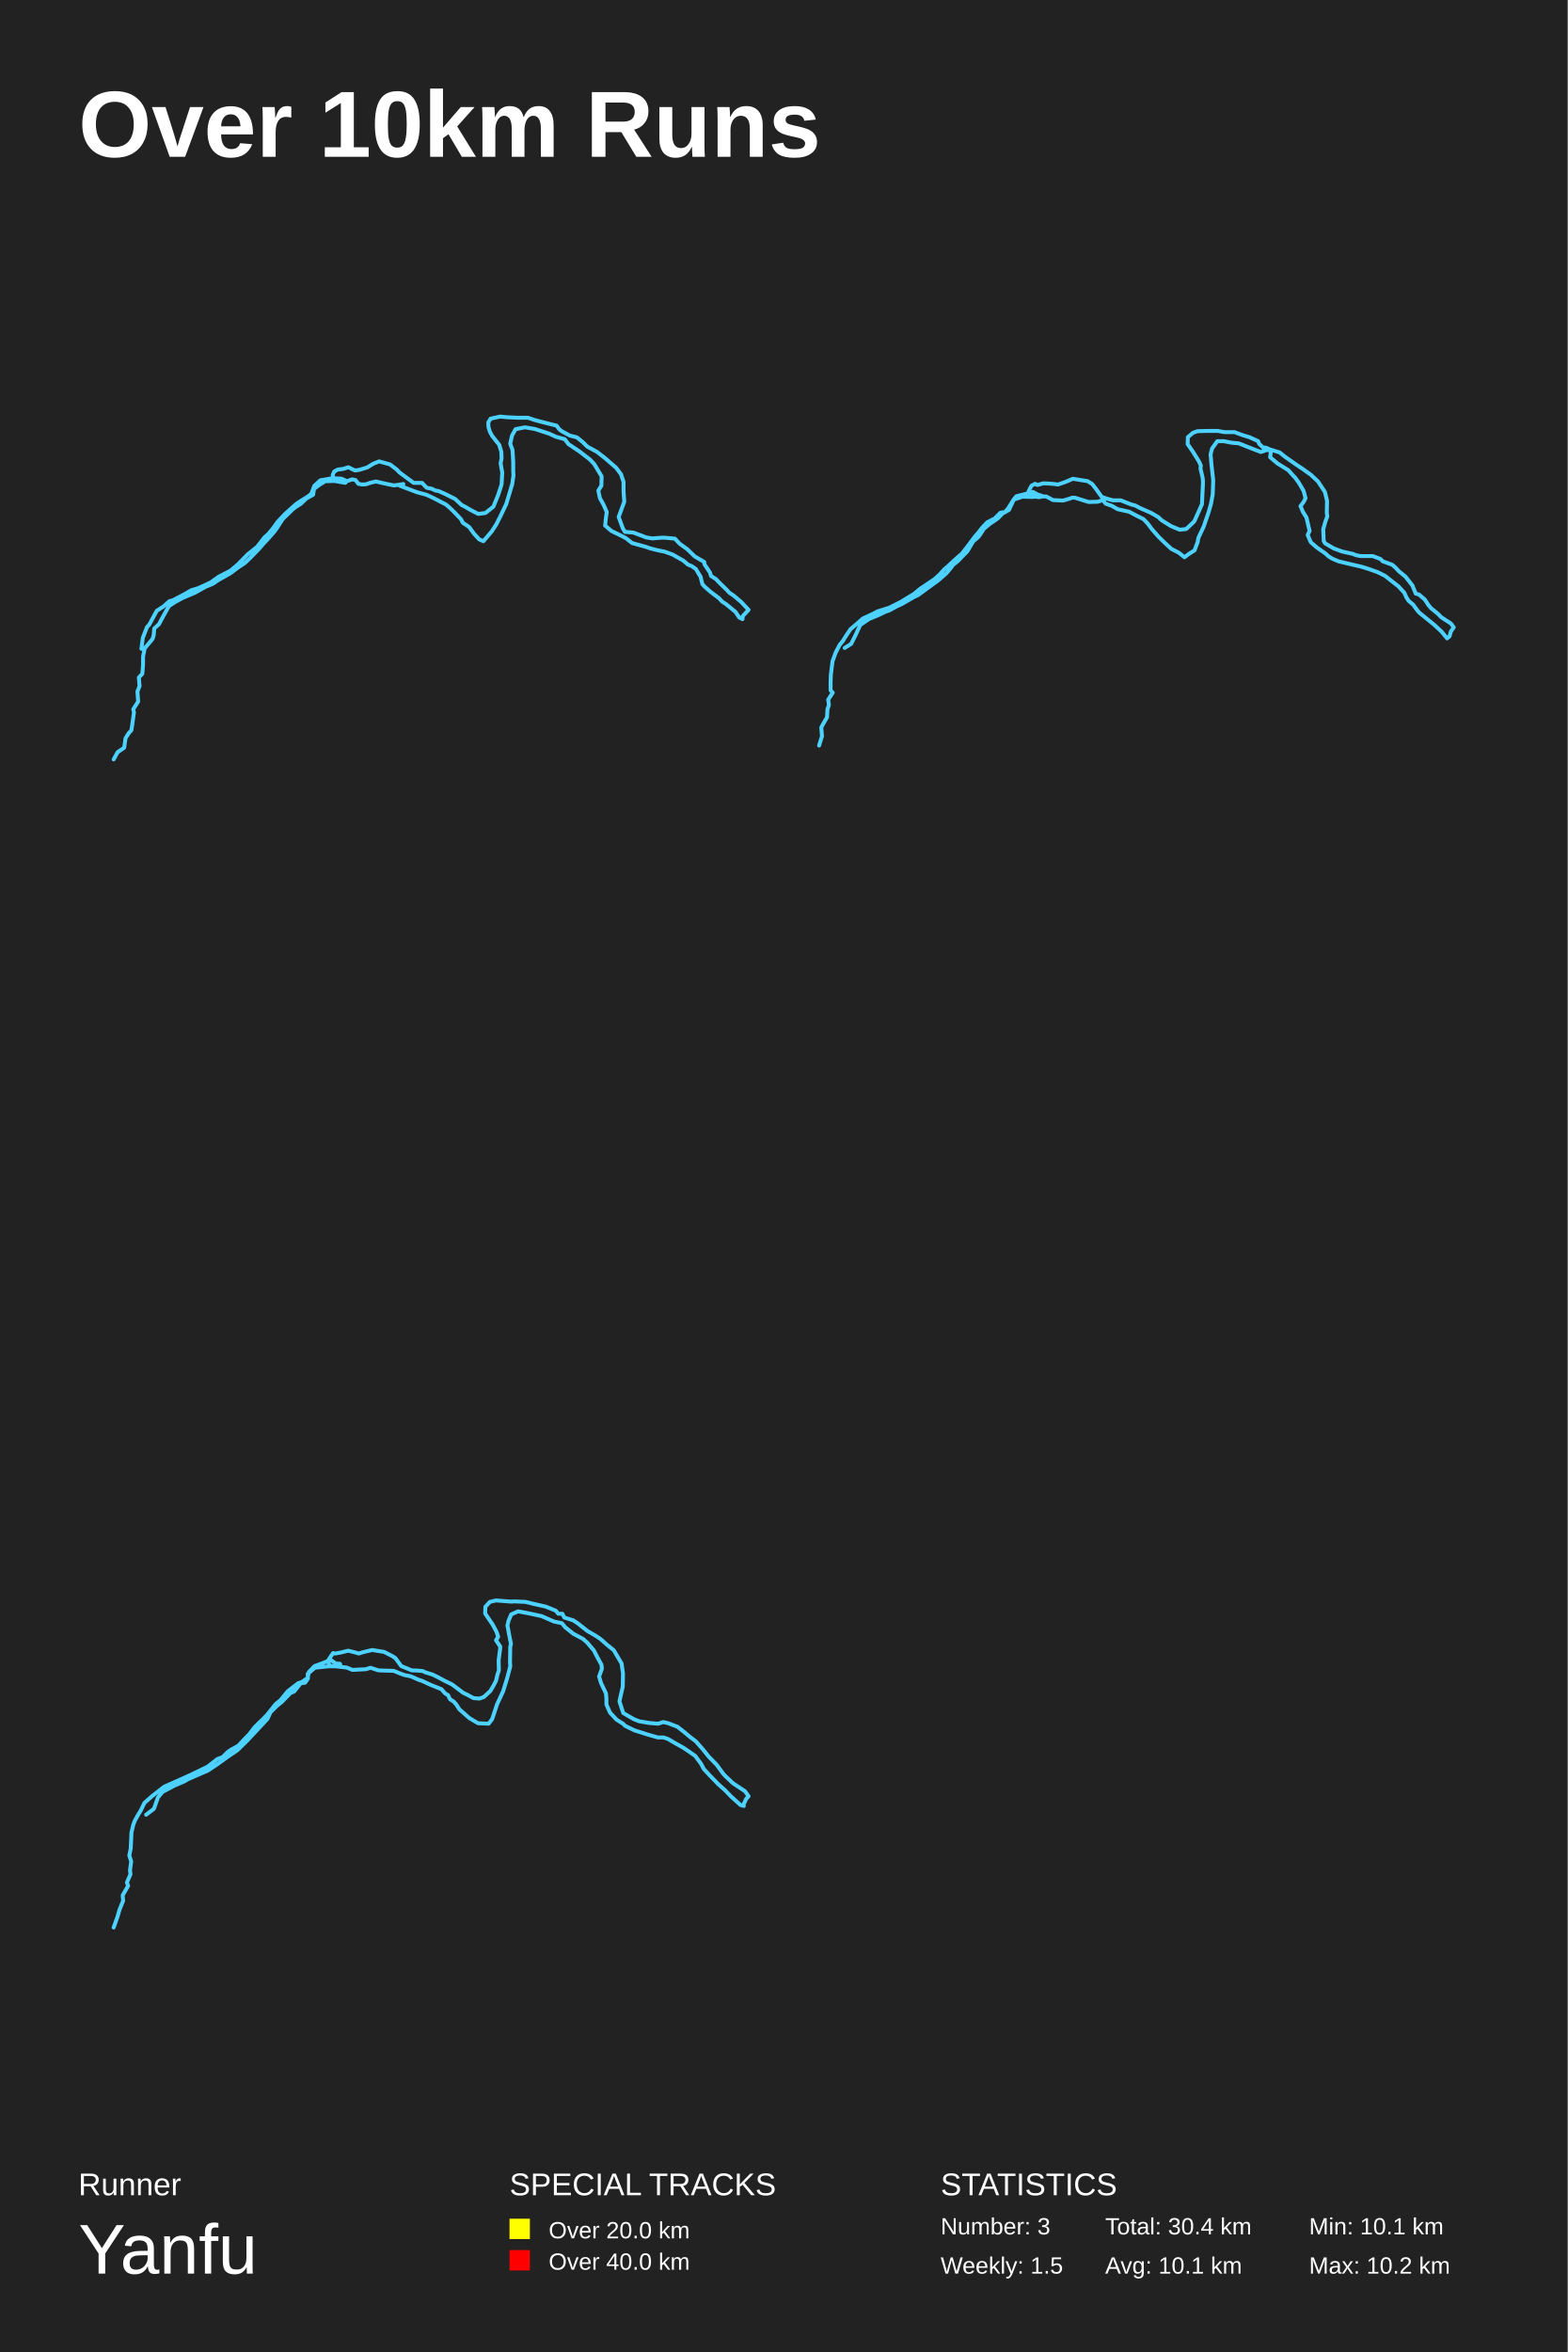
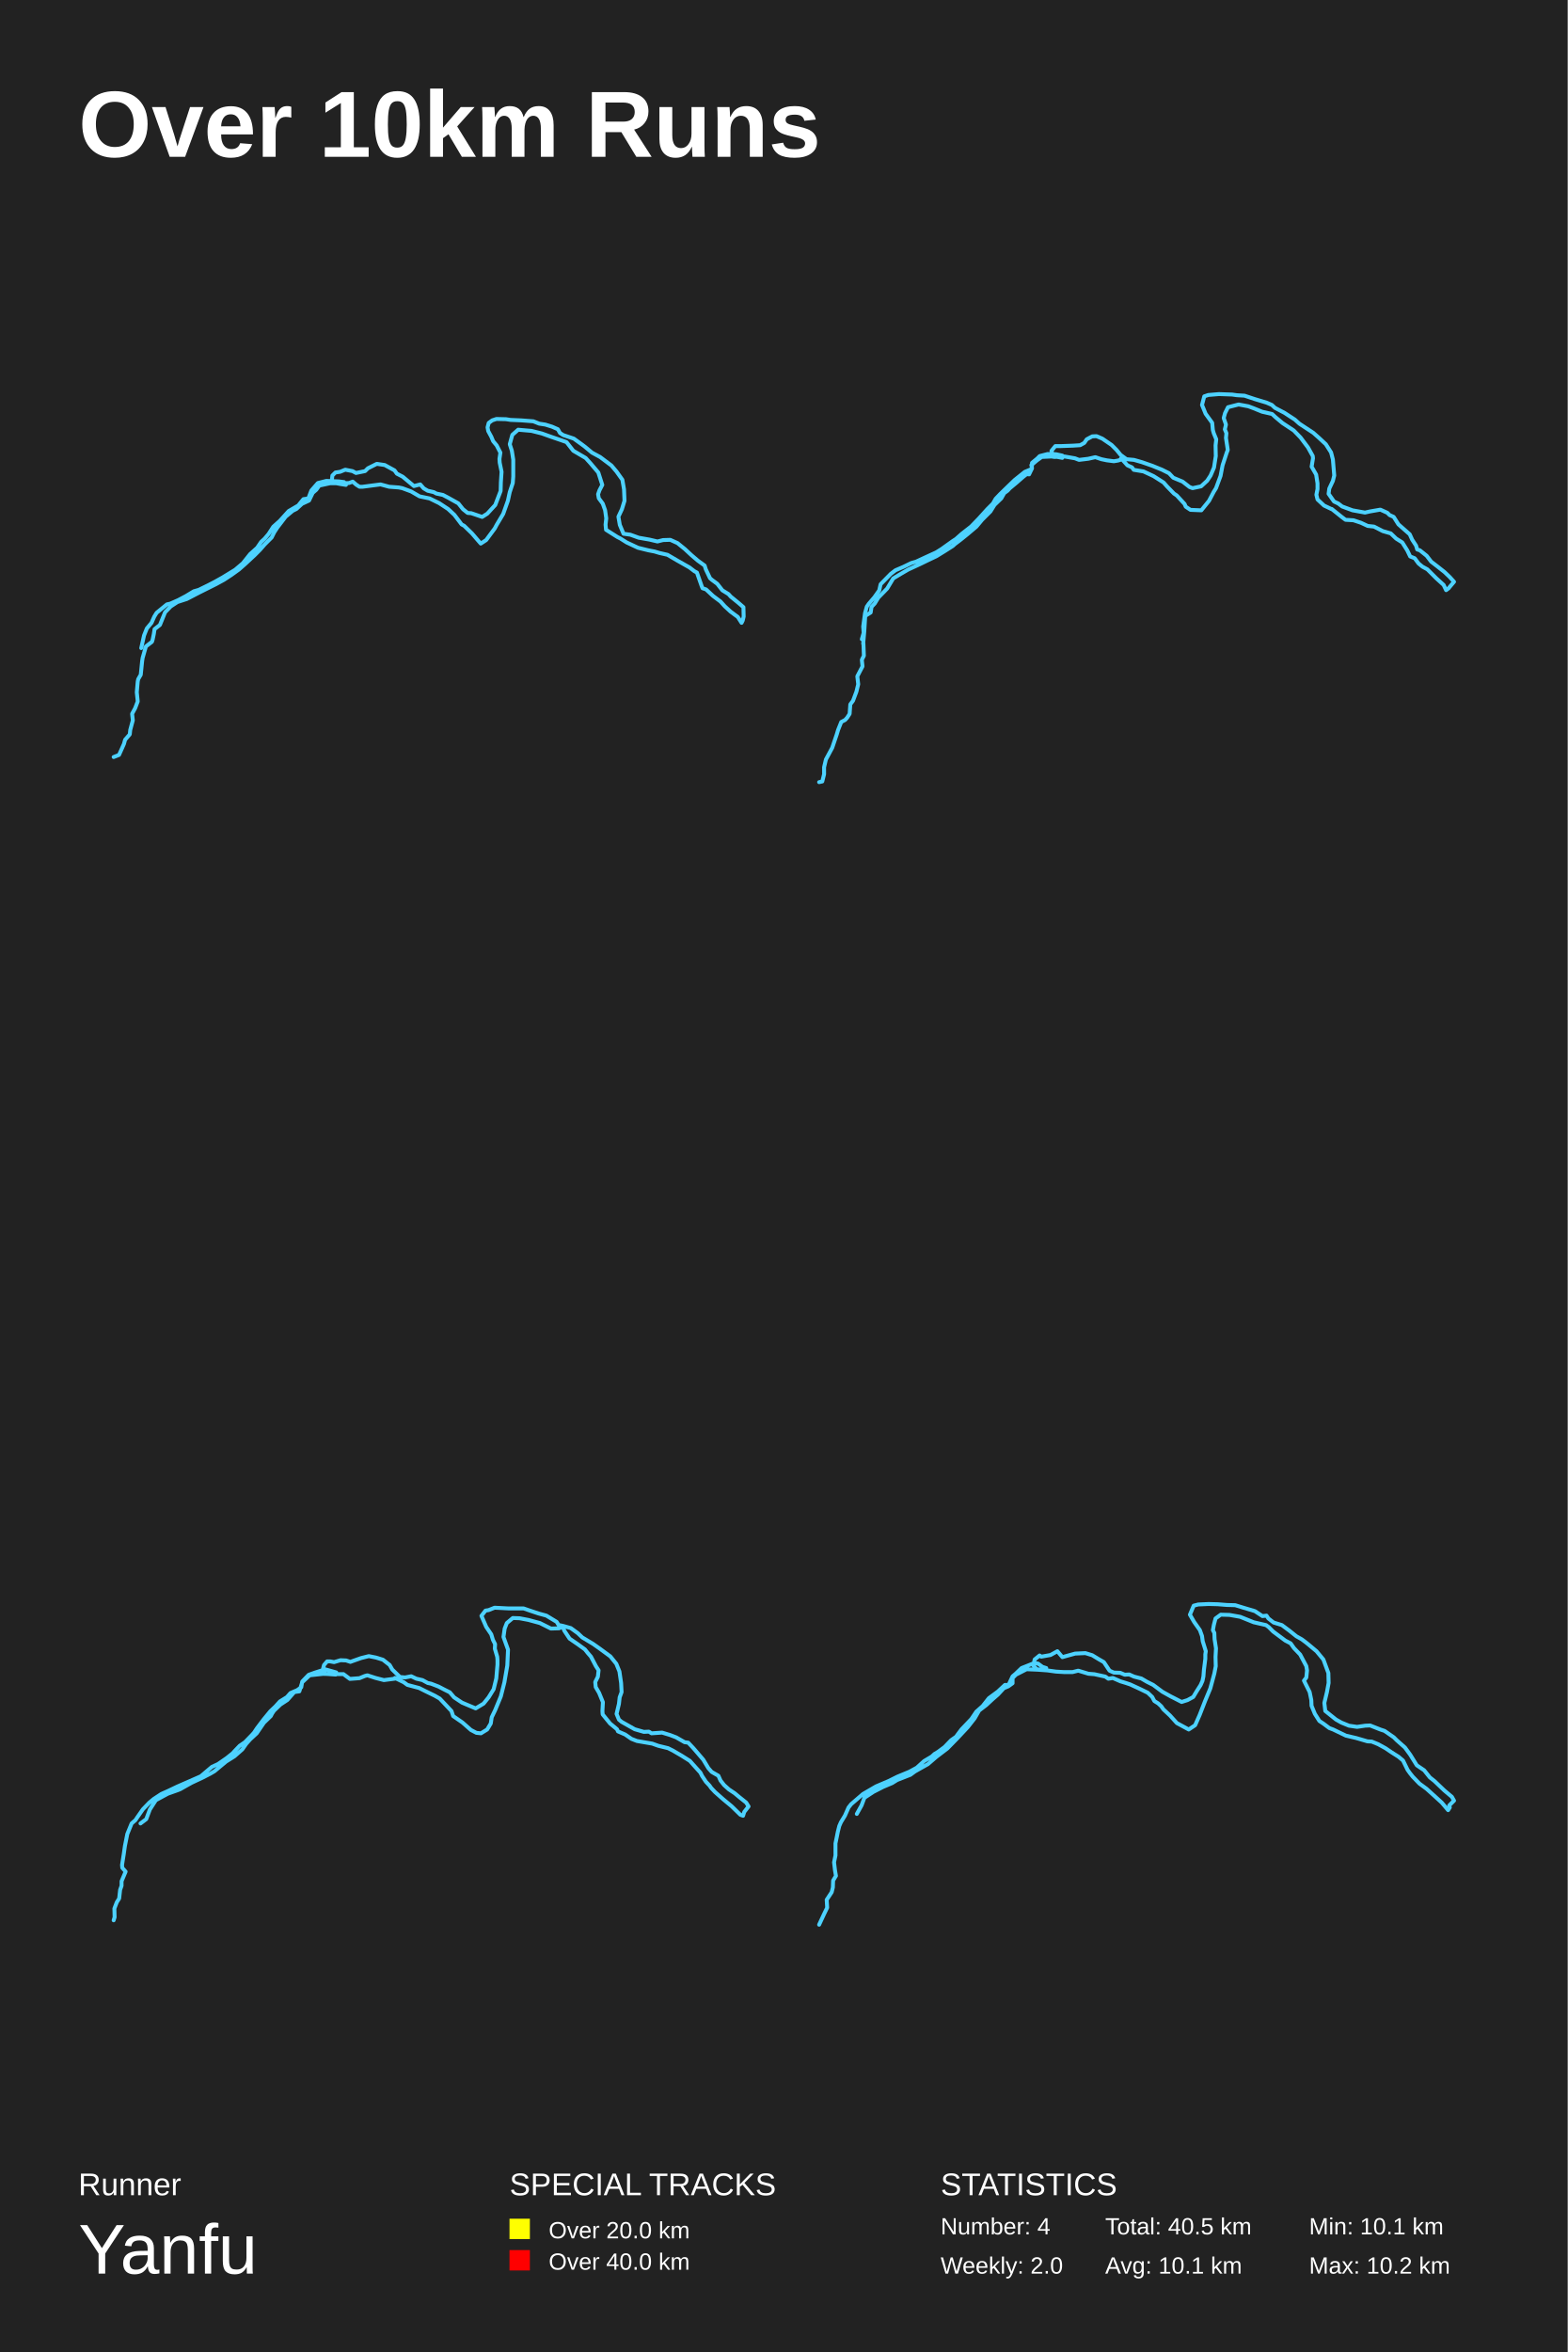
<svg xmlns="http://www.w3.org/2000/svg" baseProfile="full" height="300mm" version="1.1" viewBox="0,0,200,300" width="200mm">
  <defs />
  <rect fill="#222222" height="300" width="200" x="0" y="0" />
  <text fill="#FFFFFF" style="font-size:12px; font-family:Arial; font-weight:bold;" x="10" y="20">Over 10km Runs</text>
  <text fill="#FFFFFF" style="font-size:4px; font-family:Arial" x="10" y="280">Runner</text>
  <text fill="#FFFFFF" style="font-size:9px; font-family:Arial" x="10" y="290">Yanfu</text>
  <text fill="#FFFFFF" style="font-size:4px; font-family:Arial" x="65" y="280">SPECIAL TRACKS</text>
  <rect fill="yellow" height="2.6" width="2.6" x="65" y="283" />
  <text fill="#FFFFFF" style="font-size:3px; font-family:Arial" x="70" y="285.5">Over 20.0 km</text>
  <rect fill="red" height="2.6" width="2.6" x="65" y="287" />
  <text fill="#FFFFFF" style="font-size:3px; font-family:Arial" x="70" y="289.5">Over 40.0 km</text>
  <text fill="#FFFFFF" style="font-size:4px; font-family:Arial" x="120" y="280">STATISTICS</text>
-   <text fill="#FFFFFF" style="font-size:3px; font-family:Arial" x="120" y="285">Number: 3</text>
-   <text fill="#FFFFFF" style="font-size:3px; font-family:Arial" x="120" y="290">Weekly: 1.5</text>
-   <text fill="#FFFFFF" style="font-size:3px; font-family:Arial" x="141" y="285">Total: 30.4 km</text>
+   <text fill="#FFFFFF" style="font-size:3px; font-family:Arial" x="120" y="285">Number: 4</text>
+   <text fill="#FFFFFF" style="font-size:3px; font-family:Arial" x="120" y="290">Weekly: 2.0</text>
+   <text fill="#FFFFFF" style="font-size:3px; font-family:Arial" x="141" y="285">Total: 40.5 km</text>
  <text fill="#FFFFFF" style="font-size:3px; font-family:Arial" x="141" y="290">Avg: 10.1 km</text>
  <text fill="#FFFFFF" style="font-size:3px; font-family:Arial" x="167" y="285">Min: 10.1 km</text>
  <text fill="#FFFFFF" style="font-size:3px; font-family:Arial" x="167" y="290">Max: 10.2 km</text>
-   <polyline fill="none" opacity="1" points="14.5,96.863 15.006,95.941 15.839,95.375 16.018,94.155 16.434,93.5 16.762,93.143 16.881,92.369 17.089,90.88 17,90.464 17.625,89.481 17.535,88.201 17.803,87.517 17.714,86.415 18.16,85.939 18.249,84.778 18.249,83.766 18.458,82.695 19.41,81.564 19.529,81.325 19.618,80.938 19.678,80.165 20.273,79.629 20.898,78.468 21.553,77.307 22.326,76.801 23.308,76.265 24.856,75.61 26.254,74.836 27.177,74.449 27.831,74.003 29.409,73.11 30.271,72.455 31.253,71.8 31.997,71.086 33.009,70.044 33.604,69.359 34.11,68.823 35.003,67.811 35.301,67.395 36.074,66.204 37.324,64.984 37.741,64.656 38.366,64.269 39.08,63.585 39.943,63.108 40.062,62.364 40.716,61.858 41.49,61.382 42.561,61.352 42.948,61.382 44.258,61.382 44.912,61.144 45.359,61.233 45.716,61.709 46.192,61.799 46.698,61.769 47.204,61.59 47.947,61.412 49.376,61.739 50.269,61.918 51.459,61.739 50.983,61.947 53.185,62.781 54.405,63.108 55.298,63.525 56.904,64.359 57.351,64.745 57.886,65.252 58.511,65.906 58.839,66.264 59.047,66.68 59.85,67.216 60.475,68.079 61.13,68.794 61.666,69.032 62.737,67.782 63.332,66.859 63.868,65.787 64.582,64.299 64.969,63.019 65.356,61.709 65.504,60.638 65.475,60.102 65.475,58.941 65.385,57.393 65.088,56.589 65.326,55.548 65.772,54.744 66.963,54.506 68.212,54.714 70.057,55.309 70.891,55.696 72.051,56.024 72.527,56.649 73.956,57.602 75.265,58.614 75.801,59.179 76.753,60.757 76.723,61.947 76.336,62.573 76.396,62.9 76.544,63.555 76.991,64.359 77.407,65.311 77.288,66.145 77.199,67.037 78.003,67.722 79.342,68.377 79.848,68.645 80.651,69.27 82.377,69.746 82.972,69.955 83.924,70.193 84.817,70.371 85.799,70.729 87.168,71.502 87.763,72.009 88.269,72.217 88.775,72.574 89.37,73.556 89.608,74.509 89.906,74.836 90.65,75.491 91.721,76.295 92.137,76.741 92.643,77.069 93.834,78.051 94.31,78.765 94.726,78.974 94.756,78.587 95.5,77.783 94.548,76.771 93.596,75.967 93.06,75.61 92.673,75.194 91.661,74.211 91.334,73.854 90.709,73.467 90.59,73.05 89.876,71.979 89.846,71.681 88.626,70.967 87.674,70.044 86.722,69.359 86.097,68.704 84.817,68.585 84.371,68.585 83.24,68.675 82.466,68.556 80.8,67.93 79.729,67.841 79.461,67.395 78.925,65.936 79.193,65.222 79.639,64.001 79.55,62.662 79.55,61.471 79.223,60.489 78.598,59.655 77.259,58.495 76.158,57.631 74.938,56.976 74.372,56.411 73.598,55.786 72.676,55.548 71.634,54.982 71.337,54.744 71.01,54.297 69.968,54.03 69.016,53.791 68.242,53.583 67.349,53.285 66.129,53.285 64.79,53.226 63.808,53.137 63.243,53.256 62.588,53.404 62.291,53.881 62.32,54.476 62.499,55.071 62.796,55.607 63.332,56.292 63.689,56.738 63.957,57.631 63.987,58.465 63.868,59.12 64.076,60.28 63.987,61.799 63.54,63.168 62.945,64.626 61.934,65.43 61.011,65.549 60.029,65.043 59.315,64.626 58.898,64.418 58.065,63.644 57.41,63.317 56.756,62.989 55.952,62.632 55.565,62.573 55.06,62.334 54.435,62.215 53.839,61.59 53.096,61.59 52.768,61.59 50.953,60.251 50.626,59.894 49.763,59.239 48.364,58.852 47.62,59.149 46.846,59.626 45.864,59.923 45.299,60.013 44.436,59.596 43.811,59.804 43.097,59.894 42.651,60.132 42.442,60.578 42.561,61.144 42.859,61.382 44.049,61.59 44.228,61.352 43.543,61.054 42.413,60.995 40.865,61.263 40.091,61.977 39.734,62.959 39.258,63.346 38.247,63.972 37.77,64.299 36.402,65.519 35.42,66.561 34.824,67.395 34.199,68.139 33.753,68.526 33.247,69.181 32.801,69.746 31.581,70.729 30.331,72.009 29.409,72.782 27.861,73.586 26.909,74.271 26.224,74.598 25.302,75.015 24.409,75.283 23.427,75.848 22.058,76.563 21.612,76.682 20.838,77.366 20.005,77.902 19.678,78.498 19.053,79.658 18.755,79.986 18.22,81.355 18.041,82.754" stroke="#4DD2FF" stroke-dasharray="none" stroke-linecap="round" stroke-linejoin="round" stroke-width="0.5" />
-   <polyline fill="none" opacity="1" points="107.764,82.645 108.588,82.126 109.137,81.027 109.747,79.715 110.876,78.952 112.127,78.433 112.951,78.037 113.469,77.853 114.476,77.304 115.025,77.06 116.612,76.144 117.131,75.9 118.259,75.076 119.724,74.008 120.731,73.123 121.371,72.36 121.585,72.055 122.195,71.567 123.415,70.316 124.147,69.064 124.758,68.546 124.971,68.301 125.52,67.447 126.253,66.837 127.32,66.104 127.869,65.524 128.724,65.036 129.334,63.724 130.432,63.358 131.683,63.388 132.629,63.327 133.483,63.327 134.337,63.785 135.619,63.846 136.473,63.602 136.778,63.48 137.114,63.48 138.883,64.029 140.042,63.998 140.714,63.785 141.049,64.243 141.842,64.517 142.575,64.944 144.069,65.28 145.046,65.799 145.9,66.226 146.419,66.776 146.968,67.508 147.853,68.515 148.676,69.308 149.439,70.01 150.385,70.499 151.117,71.079 151.636,70.682 152.398,70.193 152.795,69.125 152.886,68.607 153.558,67.172 154.198,65.311 154.503,64.212 154.717,63.022 154.778,61.252 154.564,59.36 154.442,57.956 154.625,57.223 155.297,56.277 156.151,56.277 157.066,56.461 158.042,56.552 159.812,57.254 160.849,57.651 161.581,57.407 162.161,57.437 162.039,58.322 162.985,59.116 164.358,59.97 164.876,60.55 165.273,60.977 165.731,61.618 166.31,62.625 166.554,63.541 166.31,64.029 165.914,64.548 166.219,65.28 166.676,66.013 167.073,67.722 166.829,68.24 167.225,69.156 167.988,69.827 169.086,70.59 169.483,70.956 169.971,71.262 170.764,71.597 172.29,71.964 173.632,72.269 174.517,72.543 175.737,72.971 176.714,73.459 177.72,74.252 178.422,74.802 179.154,75.595 179.429,76.205 179.703,76.633 180.283,77.121 180.68,77.67 181.015,78.098 181.839,78.769 182.998,79.715 183.914,80.569 184.615,81.424 184.92,81.18 185.103,80.539 185.469,80.02 185.103,79.532 183.883,78.738 183.395,78.25 182.571,77.579 182.236,77.182 181.778,76.48 181.046,75.839 180.619,75.717 180.192,74.68 179.307,73.55 178.483,72.879 178.025,72.391 177.598,72.025 176.408,71.597 176.103,71.292 175.127,70.926 173.571,70.926 172.961,70.804 172.595,70.651 171.222,70.346 170.154,69.949 169.056,69.308 168.873,69.003 168.812,67.508 169.086,66.531 169.331,65.86 169.269,65.402 169.3,63.876 169.025,62.747 168.141,61.404 167.225,60.55 166.066,59.726 165.242,59.177 163.9,58.231 163.259,57.712 162.069,57.346 161.49,57.101 161.124,57.071 160.636,56.613 160.514,56.277 159.385,55.759 158.561,55.514 157.493,55.118 156.212,55.118 155.358,54.965 154.015,54.965 152.764,54.996 152.185,55.209 151.544,55.759 151.514,56.644 152.154,57.559 152.947,58.841 153.192,59.36 153.161,59.787 153.436,60.977 153.466,61.343 153.466,61.74 153.405,62.961 153.344,64.304 152.52,66.165 152.337,66.531 151.331,67.477 150.507,67.569 149.408,67.111 148.219,66.379 147.761,65.952 146.876,65.433 146.327,65.189 145.412,64.792 144.863,64.487 144.283,64.334 143.581,64.059 142.971,63.815 141.995,63.815 141.415,63.663 140.561,63.388 139.859,62.411 139.341,61.74 138.761,61.374 137.815,61.221 136.869,61.069 135.954,61.465 134.978,61.801 134.52,61.74 133.849,61.679 133.086,61.649 132.354,61.862 132.049,61.71 131.592,61.954 131.225,62.656 131.5,63.235 132.537,63.419 133.056,63.296 132.324,63.052 131.775,62.747 130.524,63.083 129.669,63.296 129.334,63.693 128.632,64.822 128.205,65.311 127.625,65.402 126.893,66.135 125.947,66.623 125.337,67.264 124.788,67.966 124.331,68.485 123.476,69.644 122.683,70.651 122.347,70.926 121.737,71.475 120.853,72.299 120.486,72.604 119.907,73.245 119.236,73.856 118.656,74.252 117.375,75.107 116.612,75.748 114.903,76.785 113.439,77.518 111.975,77.975 111.334,78.311 110.083,78.891 109.351,79.532 108.497,80.264 107.764,81.363 107.551,81.729 107.124,82.248 106.605,83.255 106.208,84.354 105.995,86.093 105.964,87.009 105.964,88.046 106.239,88.351 105.659,89.236 105.751,89.938 105.568,90.457 105.507,91.495 105.08,92.227 104.775,92.777 104.866,93.906 104.683,94.486 104.5,95.096" stroke="#4DD2FF" stroke-dasharray="none" stroke-linecap="round" stroke-linejoin="round" stroke-width="0.5" />
-   <polyline fill="none" opacity="1" points="18.641,231.47 19.638,230.714 20.152,229.263 20.726,228.568 22.207,227.781 23.537,227.207 23.99,226.935 25.381,226.33 26.499,225.847 27.557,225.151 28.947,224.154 30.277,223.247 31.576,221.977 32.846,220.616 34.115,219.256 34.508,218.409 35.294,217.623 36.019,217.019 37.047,215.96 37.531,215.749 38.347,214.721 38.921,214.63 39.284,214.116 39.253,213.511 40.16,212.725 41.883,212.544 42.79,212.544 44.21,212.695 44.966,212.998 46.688,212.907 47.263,212.725 48.29,213.058 49.106,213.088 50.225,213.118 51.192,213.511 51.645,213.663 52.401,213.814 53.428,214.267 53.821,214.388 55.0,214.932 56.3,215.446 56.813,216.021 57.146,216.202 57.418,216.746 57.901,217.049 58.234,217.442 58.597,218.016 59.866,219.135 60.984,219.8 62.344,219.86 62.798,219.256 63.402,217.412 64.188,215.719 64.702,214.056 65.095,212.544 65.065,211.939 65.095,210.035 65.185,209.672 64.913,208.311 64.823,207.767 64.732,207.344 64.883,206.709 65.216,205.923 66.092,205.53 67.392,205.772 69.084,206.135 70.686,206.83 71.684,207.042 72.107,207.556 73.165,208.402 74.374,209.037 74.918,209.521 75.764,210.518 76.247,211.456 76.731,212.332 76.791,212.846 76.429,213.844 76.671,214.66 77.305,215.991 77.366,216.656 77.366,217.412 77.819,218.439 78.665,219.346 79.481,219.86 79.753,220.133 80.932,220.707 82.655,221.251 83.924,221.614 84.65,221.614 85.194,221.795 86.342,222.46 87.158,222.914 87.793,223.337 88.7,223.972 89.455,225 89.788,225.635 90.181,226.058 90.453,226.361 91.631,227.57 92.478,228.326 93.263,229.142 94.472,230.23 94.896,230.351 94.805,230.291 95.198,229.444 95.5,229.112 95.047,228.477 93.505,227.449 92.478,226.481 92.266,226.24 91.45,225.121 90.422,224.063 89.667,223.126 88.76,222.098 88.035,221.553 87.279,220.919 86.433,220.253 85.254,219.8 84.619,219.649 83.954,219.86 82.866,219.77 81.567,219.558 80.872,219.286 79.512,218.5 79.028,217.019 79.209,216.172 79.451,215.144 79.481,213.481 79.3,212.181 78.303,210.488 77.366,209.732 76.761,209.188 76.459,208.946 75.945,208.614 74.948,208.039 73.769,207.102 73.134,206.679 71.986,206.316 71.744,205.832 71.23,205.832 70.898,205.439 69.628,204.925 68.147,204.593 67.029,204.321 65.578,204.26 65.216,204.29 63.281,204.139 62.496,204.321 61.921,204.956 61.891,205.802 62.858,207.223 63.342,208.13 63.553,208.765 63.281,209.218 63.825,210.035 63.795,210.428 63.735,210.821 63.614,211.788 63.644,213.058 63.463,213.602 63.281,214.388 62.949,215.023 62.556,215.688 61.74,216.444 61.166,216.656 60.41,216.595 59.564,216.142 59.11,215.93 57.66,214.842 56.723,214.388 55.997,213.995 55.212,213.602 54.244,213.3 53.942,213.149 53.338,213.088 52.522,213.058 51.947,212.816 51.192,212.514 50.436,211.486 50.013,211.214 48.985,210.7 47.474,210.458 46.235,210.76 45.782,210.911 45.268,210.76 44.422,210.549 43.575,210.76 42.759,210.911 42.487,210.851 41.822,211.849 42.064,212.453 42.699,212.544 43.485,212.574 43.364,212.211 42.85,212.181 42.185,211.728 41.188,212.121 40.13,212.514 39.404,213.27 39.253,214.025 38.468,214.57 38.044,214.691 36.715,215.719 35.778,216.867 35.173,217.351 34.115,218.681 33.541,219.286 33.178,219.619 32.483,220.314 31.758,221.251 31.244,221.765 30.398,222.672 29.461,223.186 29.068,223.458 28.403,224.123 27.738,224.365 26.499,225.333 25.199,225.967 24.323,226.391 22.63,227.147 20.938,227.902 19.426,229.081 18.429,229.958 17.946,230.956 17.674,231.379 17.19,232.256 17.009,232.74 16.767,233.737 16.737,234.523 16.676,235.793 16.495,236.67 16.737,237.426 16.585,238.575 16.646,239.058 16.193,240.116 16.344,240.54 15.649,241.749 15.709,242.444 15.256,243.563 14.984,244.5 14.5,245.861" stroke="#4DD2FF" stroke-dasharray="none" stroke-linecap="round" stroke-linejoin="round" stroke-width="0.5" />
+   <polyline fill="none" opacity="1" points="14.5,96.561 15.186,96.292 15.812,94.891 15.961,94.354 16.557,93.668 16.617,93.102 16.945,91.879 16.855,91.044 17.243,90.328 17.571,89.463 17.451,88.3 17.571,86.929 17.63,86.63 17.958,86.064 18.137,84.304 18.197,83.917 18.614,82.455 19.389,81.859 19.479,81.561 19.628,80.845 19.717,80.249 20.403,79.712 21.059,78.101 21.774,77.356 22.639,76.789 23.831,76.402 25.441,75.567 26.872,74.851 27.588,74.493 28.571,73.956 29.525,73.33 30.479,72.644 31.225,71.988 32.477,70.825 33.162,70.139 33.759,69.453 34.653,68.559 34.981,67.903 35.369,67.306 36.442,65.905 37.336,65.159 37.813,64.92 38.529,64.264 39.423,63.847 39.9,62.863 40.347,62.475 40.735,61.938 42.106,61.64 42.643,61.64 43.805,61.64 44.521,61.61 44.998,61.431 45.445,61.819 45.863,62.087 46.25,62.087 46.936,61.998 47.383,61.938 48.546,61.789 49.649,62.087 50.871,62.177 51.318,62.266 52.451,62.684 53.524,63.31 54.806,63.578 56.029,64.175 57.161,64.92 57.549,65.278 57.966,65.666 58.533,66.412 58.891,66.889 59.218,67.068 60.202,68.022 60.918,68.857 61.335,69.334 62.021,68.887 63.124,67.396 63.362,66.948 64.197,65.547 64.793,63.877 65.032,62.773 65.419,61.61 65.479,60.775 65.479,59.433 65.479,58.628 65.3,57.495 65.032,56.66 65.36,55.467 66.105,54.811 67.804,54.96 69.116,55.288 70.368,55.735 71.591,56.153 72.276,56.392 73.141,57.495 74.721,58.419 75.317,59.075 76.331,60.268 76.838,61.849 76.48,62.535 76.301,63.042 76.39,63.549 76.897,64.235 77.195,65.07 77.344,66.113 77.255,66.918 77.315,67.575 78.775,68.499 79.133,68.678 79.938,69.185 81.399,69.871 82.74,70.199 83.515,70.348 84.112,70.527 85.155,70.765 86.377,71.481 87.48,72.107 87.957,72.376 88.584,72.853 88.911,73.032 89.508,74.732 89.627,75.03 90.074,75.179 90.969,76.014 91.923,76.73 92.459,77.326 93.204,78.012 94.129,78.698 94.606,79.443 94.755,79.145 94.874,78.638 94.844,77.445 94.188,76.879 93.234,76.103 92.936,75.775 92.161,75.298 91.505,74.463 90.819,73.956 90.581,73.748 90.044,72.614 89.895,72.137 89.031,71.511 88.226,70.825 87.391,70.05 86.437,69.274 85.513,68.857 84.589,68.887 83.873,69.066 82.86,68.827 81.488,68.588 80.415,68.201 79.55,68.081 79.073,66.948 78.895,65.905 79.342,64.95 79.67,63.877 79.61,62.415 79.401,61.193 78.656,60.149 78,59.374 76.569,58.3 75.526,57.734 74.631,56.988 74.154,56.63 73.2,55.944 71.859,55.497 71.441,55.229 71.173,54.751 70.428,54.423 69.563,54.155 68.788,54.036 68.043,53.737 66.493,53.618 65.121,53.559 64.555,53.469 63.333,53.439 62.796,53.618 62.349,53.946 62.2,54.513 62.289,54.99 62.677,55.706 62.915,56.272 63.362,56.809 63.839,57.734 63.72,58.539 63.75,59.016 63.988,60.179 63.899,61.521 63.869,62.624 63.183,64.413 62.17,65.517 61.514,65.934 60.113,65.457 59.666,65.427 59.069,64.95 58.473,64.205 57.668,63.757 57.191,63.489 56.506,63.131 55.671,62.952 55.343,62.773 54.568,62.594 54.061,62.296 53.614,61.789 52.809,61.998 51.378,60.805 50.632,60.417 50.334,60 49.082,59.314 48.069,59.165 46.936,59.732 46.578,60.089 45.415,60.328 44.968,60.089 44.044,59.91 43.388,60.179 42.792,60.268 42.404,60.656 42.345,61.193 42.583,61.58 43.388,61.73 44.133,61.849 43.895,61.491 43.209,61.402 41.629,61.342 40.556,61.61 39.721,62.565 39.334,63.578 38.708,63.668 38.052,64.473 36.829,65.189 35.697,66.441 34.862,67.187 34.266,68.111 33.759,68.708 33.312,69.125 32.805,69.871 31.91,70.676 30.986,71.839 30.002,72.674 28.393,73.658 27.379,74.225 26.574,74.642 25.352,75.239 24.726,75.418 23.742,76.014 22.728,76.551 21.715,76.998 21.297,77.088 19.985,78.161 19.687,78.638 19.33,79.443 18.733,80.159 18.376,81.054 18.018,82.664" stroke="#4DD2FF" stroke-dasharray="none" stroke-linecap="round" stroke-linejoin="round" stroke-width="0.5" />
+   <polyline fill="none" opacity="1" points="104.5,99.763 104.904,99.676 105.134,98.753 105.134,97.859 105.365,96.879 106.172,95.379 106.749,93.677 106.922,93.1 107.326,92.09 107.816,91.831 108.076,91.542 108.393,91.052 108.479,89.841 108.825,89.379 109.258,88.225 109.489,87.273 109.373,86.264 110.036,84.995 109.95,84.158 110.21,83.639 110.152,82.053 110.123,82.11 110.267,80.466 110.383,78.562 111.075,78.13 111.19,77.409 111.594,76.976 112.055,76.226 113.18,75.072 113.958,73.774 114.967,73.168 115.861,72.649 117.361,71.957 118.312,71.495 119.466,70.947 120.59,70.255 121.542,69.649 121.83,69.39 122.551,68.842 123.445,68.121 124.57,67.169 125.291,66.303 126.358,65.236 126.877,64.4 127.742,63.563 128.117,62.9 128.549,62.582 128.809,62.294 129.674,61.573 130.568,60.794 130.971,60.477 131.289,60.506 131.663,59.727 131.577,59.323 132.298,58.717 132.903,58.285 134.143,58.227 134.518,58.285 135.816,58.227 137.142,58.458 137.661,58.66 138.844,58.515 139.737,58.313 140.516,58.573 141.208,58.717 142.102,58.833 142.621,58.746 142.909,58.66 143.025,58.458 143.832,59.352 144.409,59.611 144.64,59.929 145.879,60.131 146.687,60.506 147.177,60.736 148.446,61.544 148.878,62.034 149.772,62.957 150.118,63.188 151.128,64.284 151.272,64.63 151.877,65.034 153.261,65.092 154.242,63.88 154.847,62.727 155.136,62.265 155.713,60.708 155.972,59.352 156.491,57.765 156.635,57.39 156.405,55.862 156.462,55.256 156.26,54.766 156.405,54.16 156.116,53.323 156.289,52.689 156.664,51.939 158.019,51.593 159.259,51.823 159.951,52.083 161.018,52.516 162.287,52.804 162.72,53.208 163.614,53.958 165.055,54.91 165.92,55.804 166.872,57.073 167.478,58.169 167.506,58.458 167.333,59.525 167.91,60.534 168.083,61.659 168.083,62.381 167.939,63.102 168.083,63.707 168.919,64.486 169.957,64.977 169.9,64.919 171.197,65.957 171.659,66.303 172.668,66.361 173.62,66.678 174.485,67.082 175.292,67.169 176.417,67.746 177.426,68.034 178.118,68.698 178.897,69.188 179.531,70.197 179.906,70.976 180.483,71.207 180.973,71.87 181.463,72.274 182.097,72.62 183.222,73.745 184.174,74.611 184.491,75.274 184.837,75.014 184.866,74.957 185.5,74.207 184.952,73.601 184.289,72.967 183.337,72.217 182.588,71.64 182.011,70.89 181.146,70.197 180.8,70.082 180.656,69.592 180.165,68.842 179.848,68.149 178.897,67.313 178.406,66.88 177.801,65.928 177.282,65.698 176.993,65.409 176.1,65.005 174.773,65.236 174.139,65.38 172.553,65.092 171.226,64.602 170.736,64.227 170.188,63.967 169.496,62.986 169.583,62.323 170.044,61.342 170.217,60.65 170.159,59.958 170.044,58.602 169.813,57.708 169.15,56.669 168.285,55.862 167.535,55.198 166.699,54.65 165.776,54.044 165.2,53.525 163.873,52.66 162.662,52.025 162.258,51.65 161.595,51.362 160.067,50.9 158.769,50.468 157.789,50.41 157.183,50.324 155.511,50.266 154.155,50.381 153.636,50.554 153.348,51.65 153.809,52.775 154.646,53.929 154.732,54.852 154.847,55.256 155.165,56.035 155.078,56.814 155.107,58.169 154.876,59.64 154.444,60.65 154.011,61.313 153.233,62.034 152.137,62.265 151.762,62.121 150.868,61.429 149.686,60.938 149.138,60.361 148.215,59.9 147.494,59.611 147.004,59.41 145.678,58.948 144.668,58.66 143.717,58.573 142.967,58.025 142.448,57.39 141.814,56.756 140.631,55.948 139.882,55.631 139.334,55.66 138.642,56.035 138.324,56.496 137.805,56.785 136.912,56.842 135.326,56.9 134.633,56.9 134.143,57.506 134.287,57.967 134.749,58.256 135.527,58.4 135.527,58.112 134.72,57.938 133.653,57.91 132.644,58.169 132.327,58.487 131.663,59.035 131.635,59.813 130.741,60.188 129.443,61.227 128.607,62.034 127.598,63.015 127.021,63.621 126.675,64.227 125.954,64.948 124.858,66.159 123.878,67.169 122.695,68.092 121.946,68.755 121.542,69.015 120.129,70.024 119.437,70.457 118.111,71.063 116.871,71.64 116.265,71.813 115.256,72.303 114.247,72.736 113.641,73.197 112.343,74.524 112.17,75.303 111.536,76.197 110.844,77.005 110.584,77.38 110.354,78.216 110.181,79.485 110.123,79.918 110.181,80.726 109.95,81.533" stroke="#4DD2FF" stroke-dasharray="none" stroke-linecap="round" stroke-linejoin="round" stroke-width="0.5" />
+   <polyline fill="none" opacity="1" points="17.923,232.583 18.657,232.032 19.115,230.809 19.88,229.617 21.408,228.791 22.692,228.333 22.997,228.21 23.639,227.844 24.465,227.385 25.779,226.773 26.849,226.223 27.368,225.917 28.835,224.694 29.905,224.022 30.914,223.135 31.403,222.432 31.923,221.851 32.748,221.086 33.665,219.741 34.551,218.885 34.704,218.579 34.949,218.212 35.774,217.417 36.66,216.836 37.547,215.827 38.189,215.736 38.555,214.574 39.503,213.687 41.215,213.504 42.346,213.534 43.232,213.534 43.813,213.534 44.638,214.146 45.861,214.054 46.533,213.779 46.869,213.687 47.909,214.024 48.978,214.299 50.385,214.115 50.385,214.024 51.515,214.574 51.974,214.91 53.472,215.308 54.266,215.705 55.458,216.286 56.1,216.653 56.62,217.203 57.598,218.243 57.812,218.885 59.004,219.711 60.074,220.658 60.777,221.025 61.358,221.086 62.152,220.597 62.611,219.833 62.733,219.038 63.161,218.151 63.895,216.378 64.353,214.574 64.414,214.207 64.72,212.434 64.812,210.416 64.231,208.795 64.384,207.725 64.659,207.022 65.423,206.38 66.279,206.41 67.41,206.624 68.877,207.022 70.283,207.725 71.322,207.694 71.781,207.48 71.995,208 72.667,209.009 73.737,209.743 74.623,210.385 74.99,210.844 75.388,211.302 76.029,212.525 76.366,213.045 76.274,213.871 75.938,214.543 75.999,215.185 76.427,215.919 76.916,217.112 76.855,218.243 76.885,218.671 77.833,219.833 78.719,220.567 78.842,220.842 79.758,221.239 80.553,221.79 81.256,222.065 83.212,222.401 83.977,222.676 85.23,222.982 85.841,223.288 86.942,223.93 88.011,224.603 88.5,225.153 89.356,226.101 89.57,226.529 90.059,227.263 90.518,227.752 90.732,228.058 91.221,228.577 92.26,229.495 93.33,230.381 94.461,231.482 94.797,231.604 94.95,231.115 95.5,230.412 95.194,229.923 94.277,229.189 93.727,228.73 92.994,228.241 92.382,227.691 91.924,227.11 91.649,226.498 90.793,226.009 90.365,225.52 89.723,224.45 88.623,223.166 88.378,222.89 87.797,222.279 87.339,222.218 86.269,221.606 85.474,221.3 84.466,220.995 83.121,221.086 82.785,220.872 82.143,220.903 80.981,220.567 79.3,219.619 78.964,219.344 78.658,218.61 78.964,217.326 79.055,216.5 79.3,215.827 79.239,214.666 79.025,213.198 78.628,212.22 77.863,211.272 76.488,210.263 75.663,209.682 74.287,208.856 73.706,208.306 72.82,207.664 71.842,207.389 71.261,207.266 71.017,206.869 70.558,206.594 69.702,206.074 68.694,205.799 67.593,205.432 66.798,205.157 65.729,205.157 64.873,205.157 63.1,205.065 62.336,205.371 61.938,205.432 61.419,206.105 62.03,207.511 62.672,208.459 62.886,209.162 63.161,209.712 63.131,210.293 63.436,211.333 63.467,211.73 63.467,212.311 63.314,214.085 62.978,215.461 62.336,216.5 61.694,217.295 60.685,217.907 59.738,217.509 58.943,217.173 57.934,216.5 57.384,215.858 56.651,215.491 55.948,215.124 55.0,214.757 54.572,214.666 53.9,214.299 53.105,214.115 52.463,213.809 51.668,213.962 51.026,213.901 50.048,212.953 49.712,212.372 48.856,211.7 47.97,211.425 47.053,211.241 46.075,211.486 45.035,211.853 44.699,211.975 44.149,211.792 43.446,211.761 42.621,212.006 42.132,211.914 41.734,211.914 41.337,212.372 41.154,213.076 41.551,213.504 42.835,213.595 42.896,213.32 42.04,213.076 41.49,212.923 40.145,213.351 39.381,213.626 38.555,214.482 38.433,215.216 37.914,215.583 37.058,215.95 36.599,216.47 35.713,217.02 35.132,217.662 34.49,218.273 33.634,219.313 32.778,220.444 32.412,220.995 32.137,221.3 31.25,222.218 30.578,222.676 29.936,223.349 29.691,223.624 28.927,224.236 27.827,225 27.032,225.367 25.626,226.559 24.098,227.232 22.631,227.874 21.408,228.455 20.583,228.822 19.605,229.464 19.054,229.923 18.229,230.779 17.526,231.788 17.282,232.155 16.792,232.583 16.242,233.928 15.937,235.457 15.784,236.527 15.57,237.872 15.6,238.239 16.028,238.728 15.509,239.951 15.509,240.532 15.325,241.052 15.203,242.153 14.897,242.642 14.592,243.437 14.622,244.538 14.5,244.935" stroke="#4DD2FF" stroke-dasharray="none" stroke-linecap="round" stroke-linejoin="round" stroke-width="0.5" />
+   <polyline fill="none" opacity="1" points="109.309,231.369 109.914,230.28 110.277,229.311 111.426,228.555 112.667,227.92 113.816,227.436 114.451,227.042 116.145,226.377 116.72,225.953 118.383,225.015 119.472,224.077 120.863,223.018 122.164,221.687 123.465,220.295 124.342,219.176 124.916,218.177 125.824,217.482 126.64,216.725 127.306,216.15 128.062,215.333 128.637,215.091 129.181,214.698 129.181,214.032 129.605,213.609 130.966,212.913 132.357,212.973 133.627,213.064 134.716,213.215 135.745,213.276 136.833,213.276 137.559,213.094 138.86,213.488 139.616,213.548 141.007,213.851 141.401,214.123 141.975,214.032 142.943,214.456 143.639,214.668 144.183,214.849 145.363,215.394 146.422,215.908 146.996,216.453 147.268,216.967 147.752,217.27 148.146,217.633 148.418,218.026 149.265,218.813 150.142,219.781 151.654,220.598 152.471,220.053 153.046,218.752 153.741,216.967 154.407,215.364 154.921,213.458 155.102,212.52 155.072,211.34 155.133,210.25 154.951,209.07 154.921,208.284 154.739,207.921 154.86,207.255 155.072,206.438 155.737,205.954 156.857,205.984 158.218,206.226 159.942,206.922 161.515,207.285 161.847,207.527 162.422,208.102 163.965,209.252 164.66,209.615 165.084,210.22 165.87,211.037 166.656,212.52 166.747,213.064 166.656,213.972 166.354,214.365 167.08,215.817 167.292,216.846 167.322,217.572 167.745,218.601 168.32,219.509 168.864,219.872 169.59,220.416 170.074,220.598 171.708,221.384 173.008,221.687 174.46,222.111 175.004,222.141 175.821,222.474 176.759,222.988 177.515,223.502 178.422,224.077 178.997,224.561 179.572,225.741 179.874,226.165 180.237,226.619 181.084,227.496 181.991,228.162 182.929,229.009 183.927,229.917 184.744,230.885 184.956,230.552 184.895,230.28 185.5,229.675 185.228,229.19 184.26,228.374 182.99,227.163 182.415,226.709 181.689,225.802 180.751,225.166 179.904,223.805 179.239,222.897 178.18,221.959 177.817,221.596 176.638,220.779 176.093,220.598 174.793,220.084 174.158,220.114 173.129,220.265 172.101,220.114 171.133,219.72 170.437,219.327 169.076,218.238 168.955,217.209 169.288,215.817 169.5,214.668 169.469,213.397 168.834,211.672 167.957,210.614 166.868,209.706 166.566,209.464 166.082,209.101 165.386,208.707 164.479,207.981 163.541,207.285 162.482,206.953 161.817,206.438 161.575,206.075 161.061,206.136 160.093,205.5 158.671,205.077 157.583,204.744 156.494,204.714 155.375,204.623 154.195,204.593 152.864,204.653 152.289,204.804 151.805,205.954 152.35,206.892 153.076,207.921 153.348,208.677 153.439,209.343 153.711,210.22 153.832,210.614 153.771,211.007 153.771,211.582 153.59,213.004 153.529,213.821 153.409,214.395 153.167,214.94 152.683,215.696 152.229,216.453 151.503,216.846 150.747,217.088 149.749,216.574 149.386,216.392 148.297,215.787 147.117,214.91 146.331,214.516 145.605,214.093 144.667,213.851 144.062,213.579 143.488,213.609 142.913,213.367 142.096,213.337 141.552,213.094 140.826,212.005 140.191,211.642 139.344,211.128 138.467,210.856 137.166,210.916 135.956,211.249 135.533,211.37 134.898,210.614 134.021,211.098 132.841,211.309 132.629,211.158 131.994,211.672 131.843,212.459 132.266,212.913 133.264,213.004 133.476,212.762 132.992,212.61 132.417,212.187 131.934,212.126 130.33,212.762 129.574,213.488 129.181,213.821 128.667,214.91 128.213,214.91 127.306,215.757 126.156,216.604 125.37,217.603 124.553,218.329 123.918,219.267 123.344,219.872 122.678,220.568 121.952,221.536 121.347,221.959 120.5,222.837 119.684,223.442 119.23,223.714 118.867,224.047 117.899,224.622 116.962,225.469 116.024,225.983 114.481,226.619 113.392,227.163 111.759,227.859 110.096,228.827 108.583,230.128 108.251,230.552 107.797,231.581 107.283,232.428 107.071,232.912 106.889,233.638 106.738,234.394 106.587,235.121 106.587,236.664 106.406,237.541 106.527,238.57 106.647,239.266 106.285,239.871 106.254,240.748 106.103,241.353 105.468,242.321 105.528,243.32 105.105,244.197 104.5,245.498" stroke="#4DD2FF" stroke-dasharray="none" stroke-linecap="round" stroke-linejoin="round" stroke-width="0.5" />
</svg>
